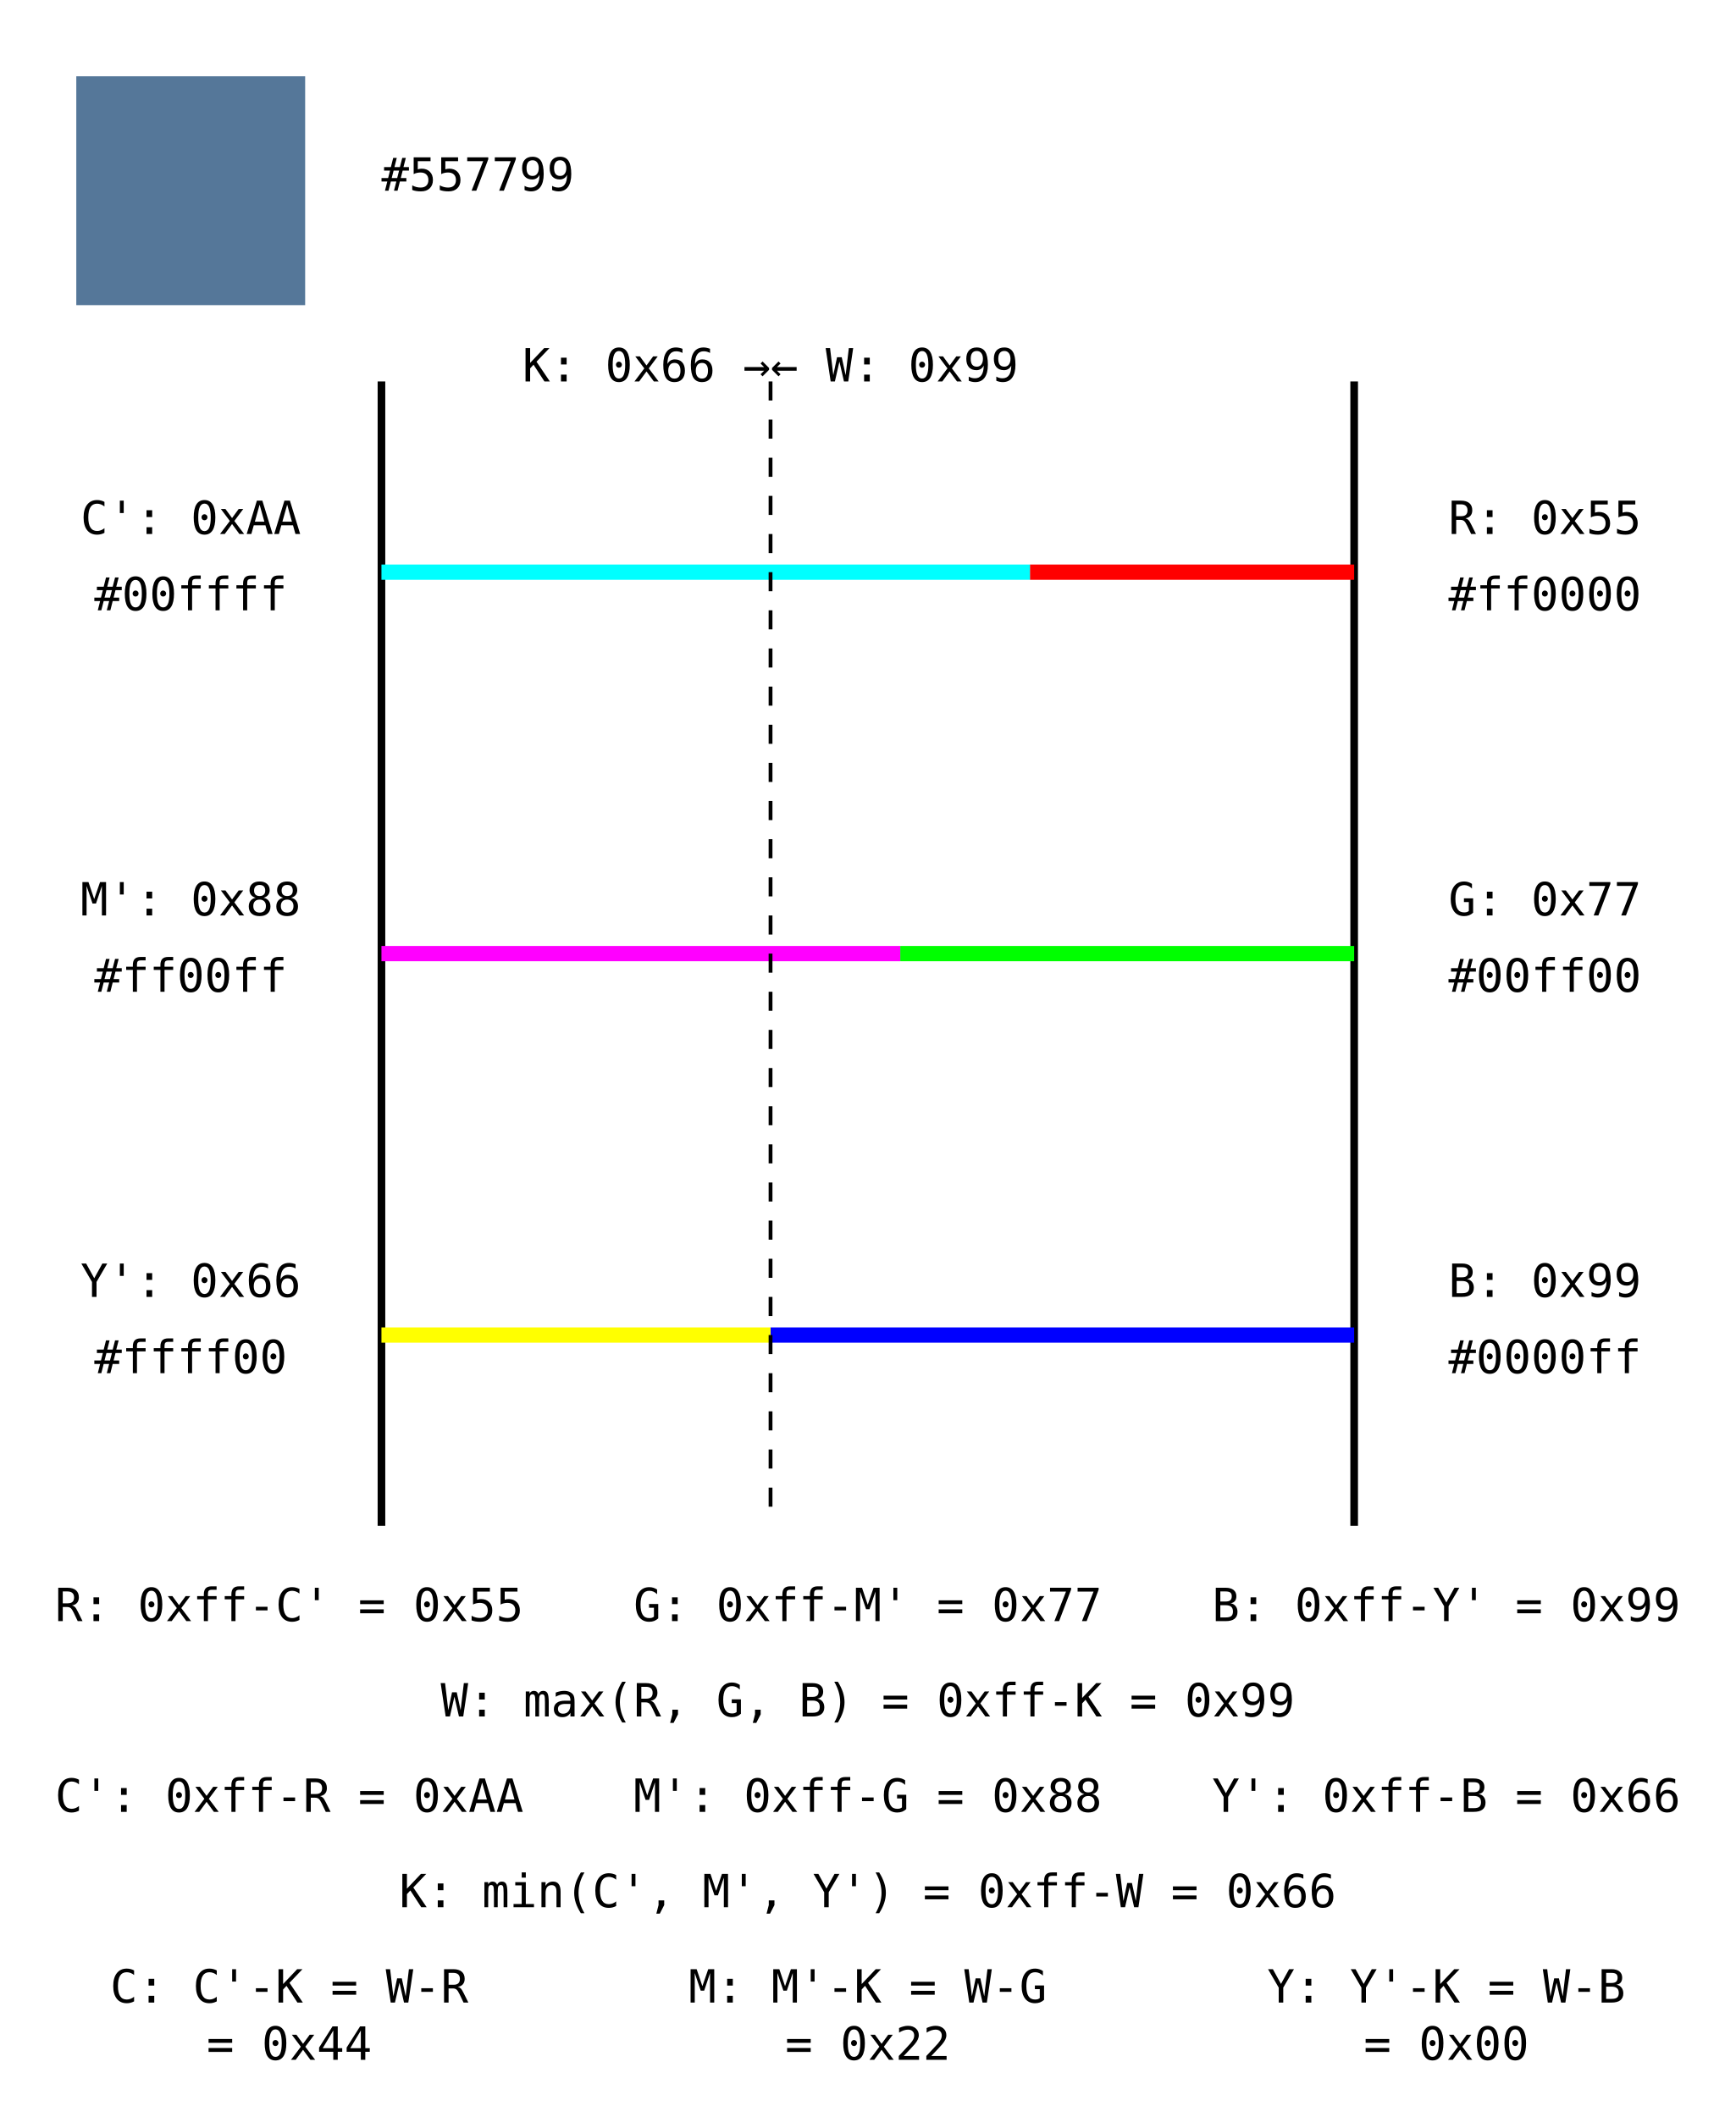
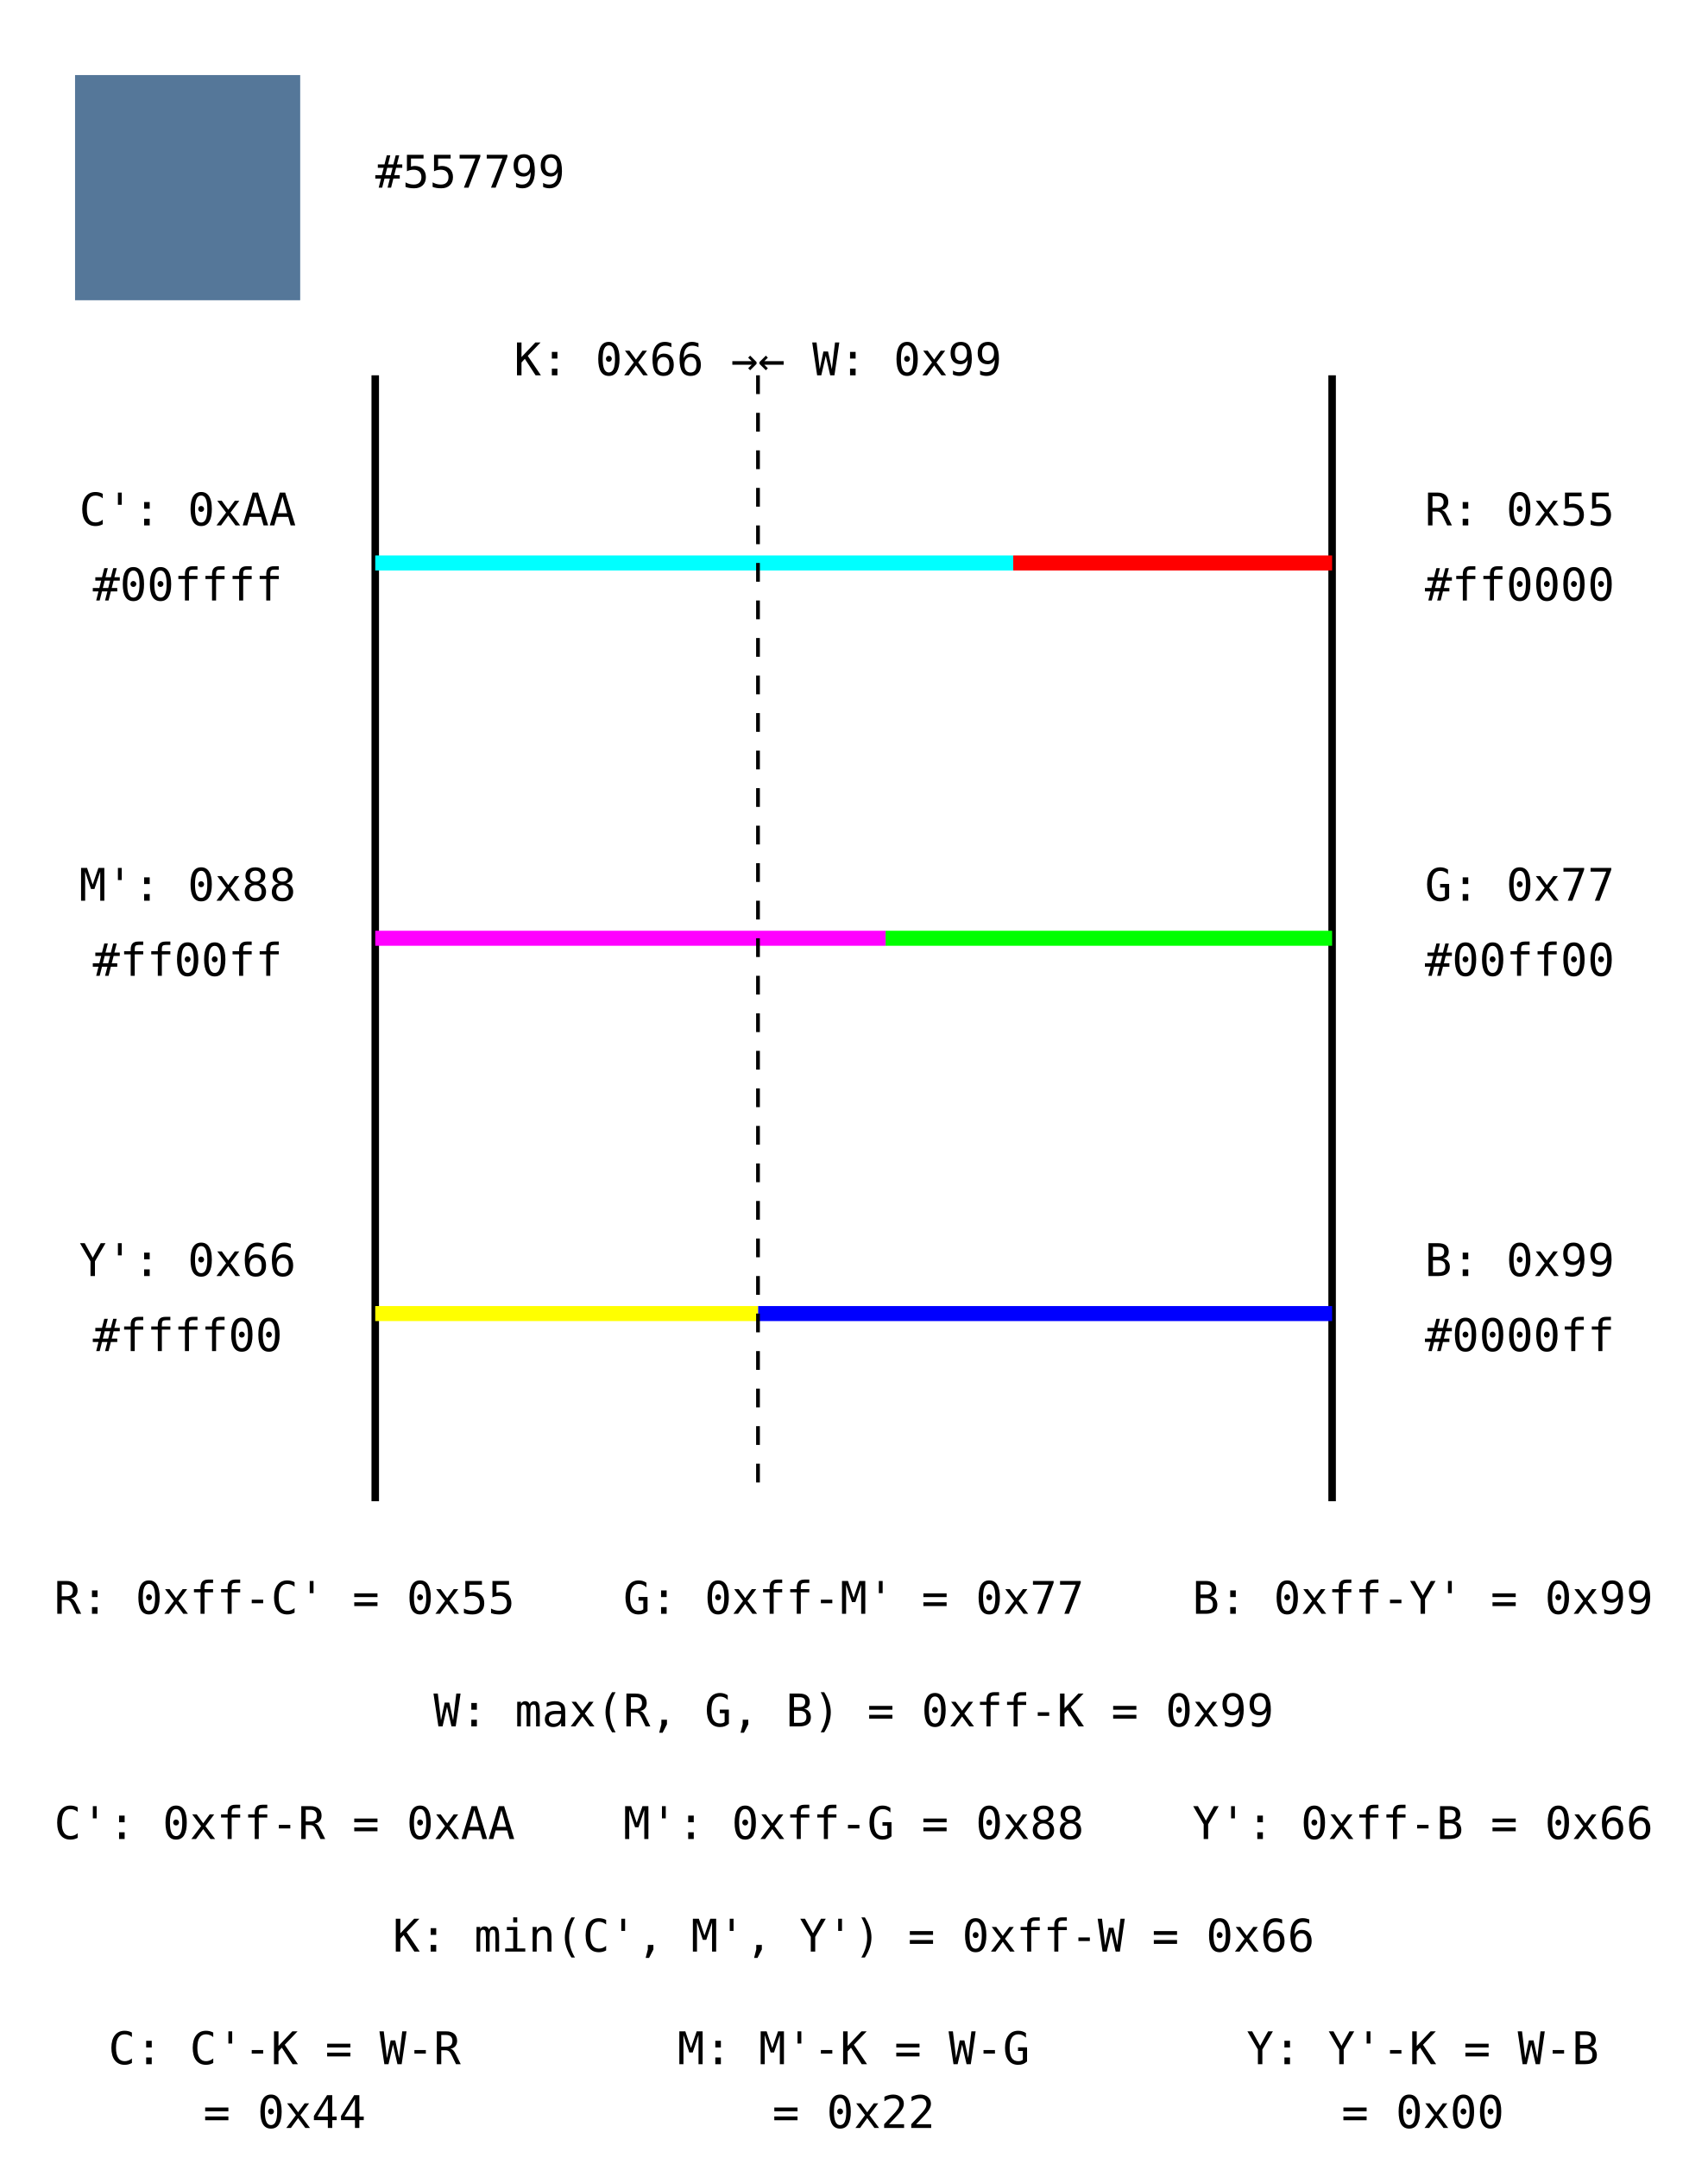
- <svg xmlns="http://www.w3.org/2000/svg" width="455" height="555" version="1.1">
+ <svg xmlns="http://www.w3.org/2000/svg" width="455" height="575" version="1.1">
  <rect x="20" y="20" width="60" height="60" fill="#557799" />
  <text x="100" y="50" font-family="monospace" text-anchor="start">
    #557799
  </text>
  <line x1="100" y1="100" x2="100" y2="400" stroke="black" stroke-width="2" />
  <line x1="355" y1="100" x2="355" y2="400" stroke="black" stroke-width="2" />
  <line x1="355" y1="150" x2="270" y2="150" stroke="#ff0000" stroke-width="4" />
  <line x1="355" y1="250" x2="236" y2="250" stroke="#00ff00" stroke-width="4" />
  <line x1="355" y1="350" x2="202" y2="350" stroke="#0000ff" stroke-width="4" />
  <line x1="100" y1="150" x2="270" y2="150" stroke="#00ffff" stroke-width="4" />
  <line x1="100" y1="250" x2="236" y2="250" stroke="#ff00ff" stroke-width="4" />
  <line x1="100" y1="350" x2="202" y2="350" stroke="#ffff00" stroke-width="4" />
  <line x1="202" y1="100" x2="202" y2="400" stroke="black" stroke-width="1" stroke-dasharray="5" />
  <text x="50" y="140" font-family="monospace" text-anchor="middle">
    C': 0xAA
  </text>
  <text x="50" y="160" font-family="monospace" text-anchor="middle">
    #00ffff
  </text>
  <text x="50" y="240" font-family="monospace" text-anchor="middle">
    M': 0x88
  </text>
  <text x="50" y="260" font-family="monospace" text-anchor="middle">
    #ff00ff
  </text>
  <text x="50" y="340" font-family="monospace" text-anchor="middle">
    Y': 0x66
  </text>
  <text x="50" y="360" font-family="monospace" text-anchor="middle">
    #ffff00
  </text>
  <text x="405" y="140" font-family="monospace" text-anchor="middle">
    R: 0x55
  </text>
  <text x="405" y="160" font-family="monospace" text-anchor="middle">
    #ff0000
  </text>
  <text x="405" y="240" font-family="monospace" text-anchor="middle">
    G: 0x77
  </text>
  <text x="405" y="260" font-family="monospace" text-anchor="middle">
    #00ff00
  </text>
  <text x="405" y="340" font-family="monospace" text-anchor="middle">
    B: 0x99
  </text>
  <text x="405" y="360" font-family="monospace" text-anchor="middle">
    #0000ff
  </text>
  <text x="202" y="100" font-family="monospace" text-anchor="end">
    K: 0x66 →
  </text>
  <text x="202" y="100" font-family="monospace" text-anchor="start">
    ← W: 0x99
  </text>
-   <text x="75.833" y="425" font-family="monospace" text-anchor="middle">
+   <text x="75.833" y="430" font-family="monospace" text-anchor="middle">
    R: 0xff-C' = 0x55
  </text>
-   <text x="227.5" y="425" font-family="monospace" text-anchor="middle">
+   <text x="227.5" y="430" font-family="monospace" text-anchor="middle">
    G: 0xff-M' = 0x77
  </text>
-   <text x="379.167" y="425" font-family="monospace" text-anchor="middle">
+   <text x="379.167" y="430" font-family="monospace" text-anchor="middle">
    B: 0xff-Y' = 0x99
  </text>
-   <text x="227.5" y="450" font-family="monospace" text-anchor="middle">
+   <text x="227.5" y="460" font-family="monospace" text-anchor="middle">
    W: max(R, G, B) = 0xff-K = 0x99
  </text>
-   <text x="75.833" y="475" font-family="monospace" text-anchor="middle">
+   <text x="75.833" y="490" font-family="monospace" text-anchor="middle">
    C': 0xff-R = 0xAA
  </text>
-   <text x="227.5" y="475" font-family="monospace" text-anchor="middle">
+   <text x="227.5" y="490" font-family="monospace" text-anchor="middle">
    M': 0xff-G = 0x88
  </text>
-   <text x="379.167" y="475" font-family="monospace" text-anchor="middle">
+   <text x="379.167" y="490" font-family="monospace" text-anchor="middle">
    Y': 0xff-B = 0x66
  </text>
-   <text x="227.5" y="500" font-family="monospace" text-anchor="middle">
+   <text x="227.5" y="520" font-family="monospace" text-anchor="middle">
    K: min(C', M', Y') = 0xff-W = 0x66
  </text>
-   <text x="75.833" y="525" font-family="monospace" text-anchor="middle">
+   <text x="75.833" y="550" font-family="monospace" text-anchor="middle">
    C: C'-K = W-R
  </text>
-   <text x="75.833" y="540" font-family="monospace" text-anchor="middle">
+   <text x="75.833" y="567" font-family="monospace" text-anchor="middle">
    = 0x44
  </text>
-   <text x="227.5" y="525" font-family="monospace" text-anchor="middle">
+   <text x="227.5" y="550" font-family="monospace" text-anchor="middle">
    M: M'-K = W-G
  </text>
-   <text x="227.5" y="540" font-family="monospace" text-anchor="middle">
+   <text x="227.5" y="567" font-family="monospace" text-anchor="middle">
    = 0x22
  </text>
-   <text x="379.167" y="525" font-family="monospace" text-anchor="middle">
+   <text x="379.167" y="550" font-family="monospace" text-anchor="middle">
    Y: Y'-K = W-B
  </text>
-   <text x="379.167" y="540" font-family="monospace" text-anchor="middle">
+   <text x="379.167" y="567" font-family="monospace" text-anchor="middle">
    = 0x00
  </text>
</svg>
